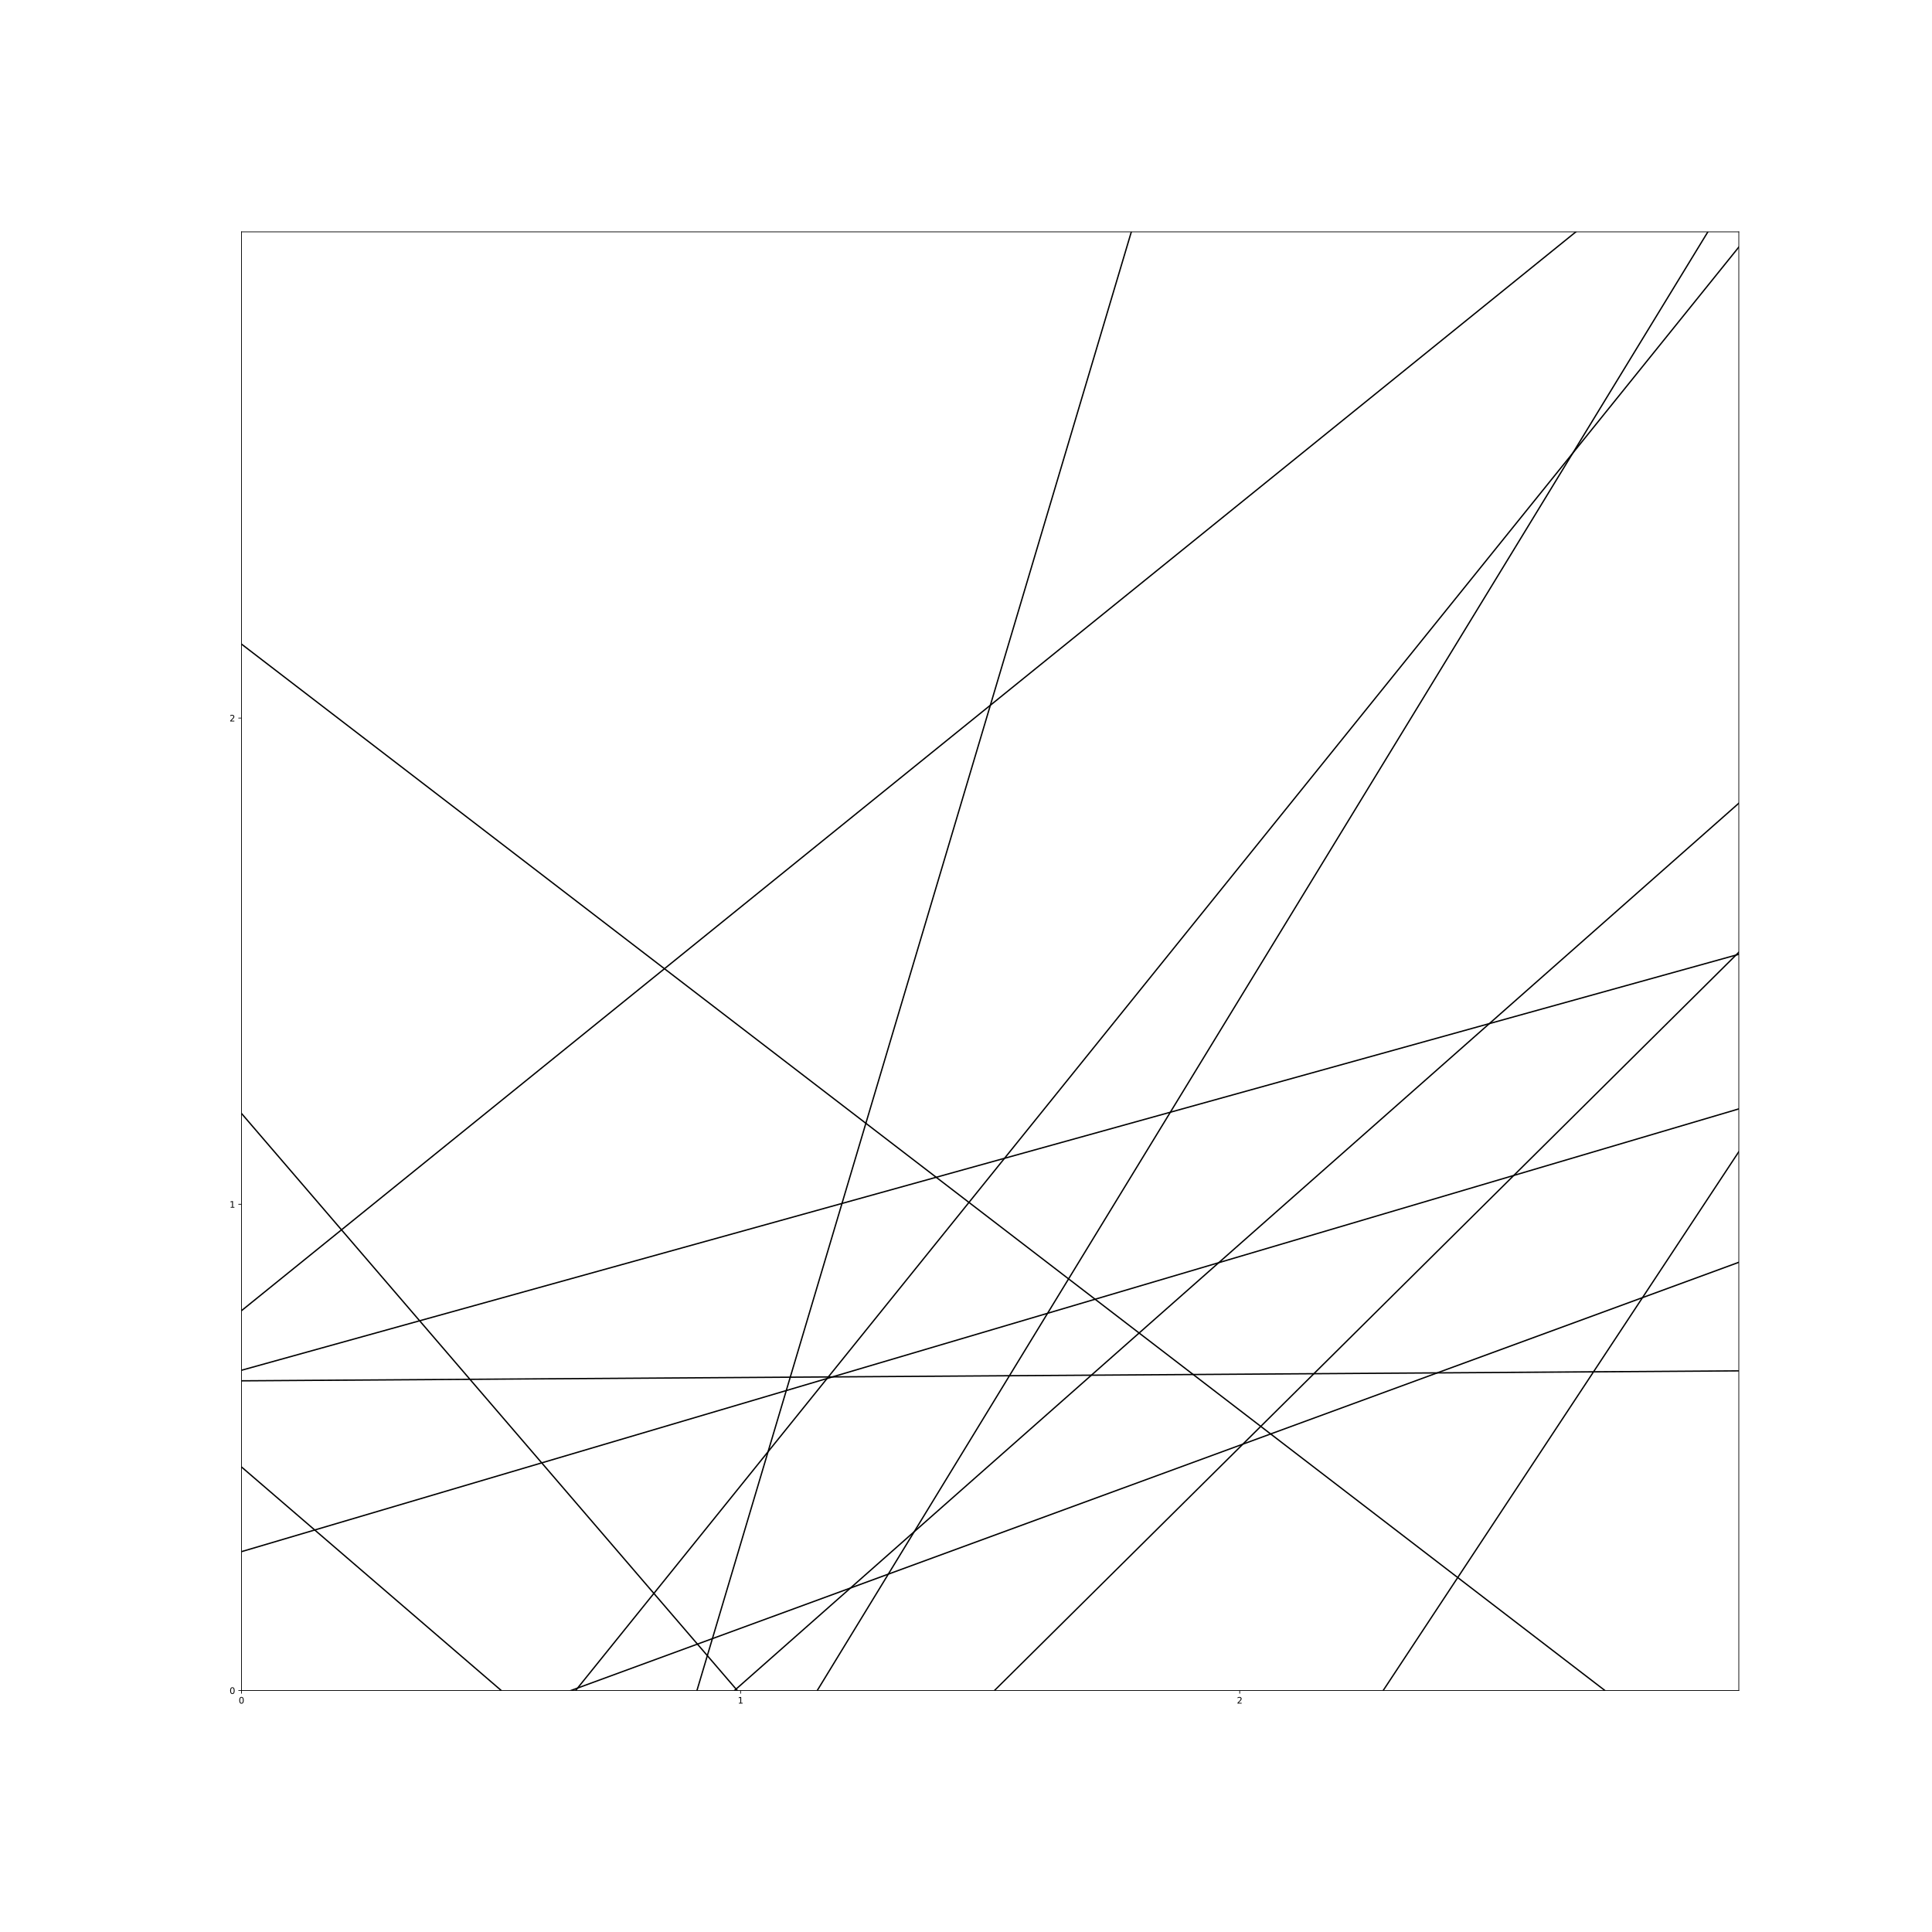
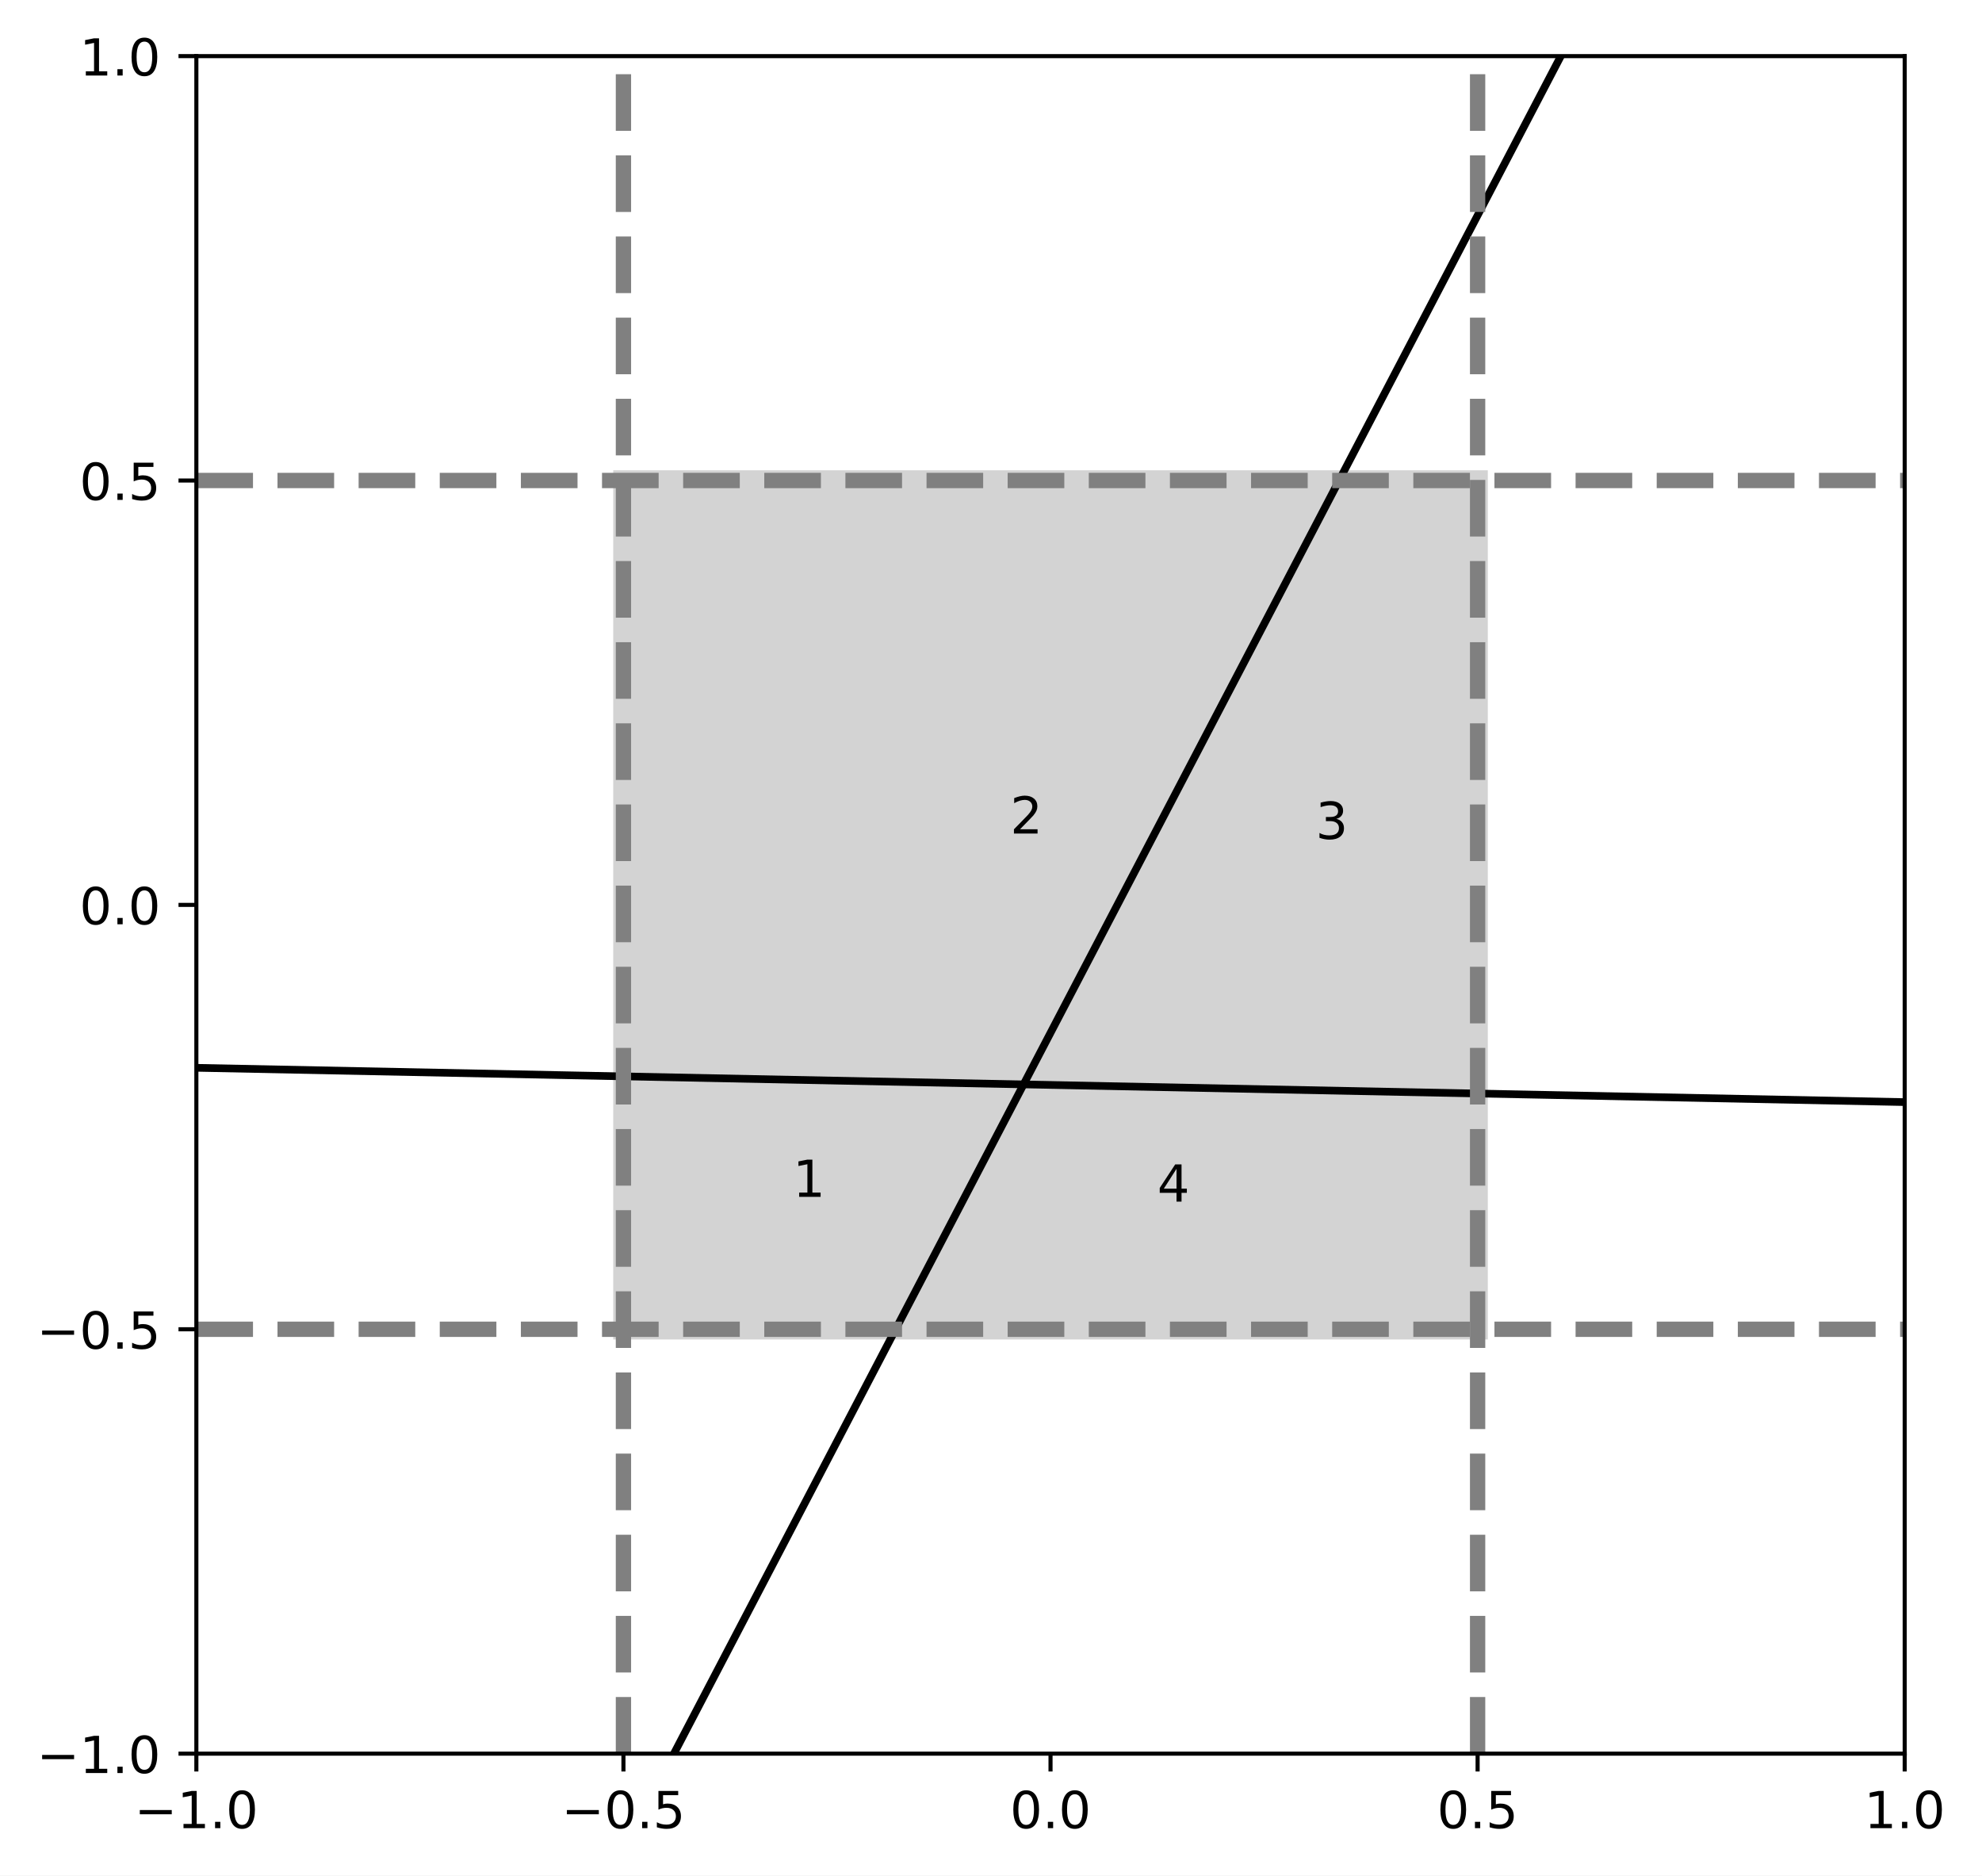
- <svg xmlns="http://www.w3.org/2000/svg" xmlns:xlink="http://www.w3.org/1999/xlink" width="2160pt" height="2160pt" viewBox="0 0 2160 2160" version="1.1">
+ <svg xmlns="http://www.w3.org/2000/svg" xmlns:xlink="http://www.w3.org/1999/xlink" width="388.434pt" height="367.517pt" viewBox="0 0 388.434 367.517" version="1.1">
  <defs>
    <style type="text/css">*{stroke-linejoin: round; stroke-linecap: butt}</style>
  </defs>
  <g id="figure_1">
    <g id="patch_1">
-       <path d="M 0 2160  L 2160 2160  L 2160 0  L 0 0  z " style="fill: #ffffff" />
+       <path d="M -0 367.517  L 388.434 367.517  L 388.434 0  L -0 0  z " style="fill: #ffffff" />
    </g>
    <g id="axes_1">
      <g id="patch_2">
-         <path d="M 270 1890  L 1944 1890  L 1944 259.2  L 270 259.2  z " style="fill: #ffffff" />
+         <path d="M 38.483 343.639  L 373.283 343.639  L 373.283 10.999  L 38.483 10.999  z " style="fill: #ffffff" />
      </g>
      <g id="patch_3">
-         <path d="M 270 1734.746  L 270 1734.746  L 270 1734.746  L 270 1734.746  L 351.858 1710.541  L 560.388 1890  L 270 1890  L 270 1734.746  z " clip-path="url(#p1b9f02c5bc)" style="fill: #ffffff; stroke: #ffffff; stroke-linejoin: miter" />
+         <path d="M 200.599 212.498  L 175.527 260.479  L 122.183 260.479  L 122.183 210.923  z " clip-path="url(#p460f803c5d)" style="fill: #ffffff; stroke: #ffffff; stroke-linejoin: miter" />
      </g>
      <g id="patch_4">
-         <path d="M 270 1465.336  L 270 1465.336  L 270 1465.336  L 270 1465.336  L 270 1465.336  L 270 1465.336  L 270 1465.336  L 270 1465.336  L 381.787 1374.959  L 469.148 1476.638  L 270 1531.962  L 270 1465.336  z " clip-path="url(#p1b9f02c5bc)" style="fill: #ffffff; stroke: #ffffff; stroke-linejoin: miter" />
+         <path d="M 200.599 212.498  L 122.183 210.923  L 122.183 210.923  L 122.183 210.923  L 238.034 94.159  L 262.435 94.159  z " clip-path="url(#p460f803c5d)" style="fill: #ffffff; stroke: #ffffff; stroke-linejoin: miter" />
      </g>
      <g id="patch_5">
-         <path d="M 270 1531.962  L 270 1531.962  L 270 1531.962  L 469.148 1476.638  L 525.368 1542.073  L 270 1543.774  L 270 1531.962  z " clip-path="url(#p1b9f02c5bc)" style="fill: #ffffff; stroke: #ffffff; stroke-linejoin: miter" />
+         <path d="M 200.599 212.498  L 262.435 94.159  L 289.583 94.159  L 289.583 214.284  z " clip-path="url(#p460f803c5d)" style="fill: #ffffff; stroke: #ffffff; stroke-linejoin: miter" />
      </g>
      <g id="patch_6">
-         <path d="M 270 1543.774  L 525.368 1542.073  L 605.639 1635.5  L 351.858 1710.541  L 270 1640.094  L 270 1640.094  L 270 1640.094  L 270 1640.094  L 270 1640.094  L 270 1640.094  L 270 1640.094  L 270 1640.094  L 270 1640.094  L 270 1543.774  z " clip-path="url(#p1b9f02c5bc)" style="fill: #ffffff; stroke: #ffffff; stroke-linejoin: miter" />
+         <path d="M 200.599 212.498  L 289.583 214.284  L 289.583 214.284  L 289.583 214.284  L 237.432 260.479  L 175.527 260.479  z " clip-path="url(#p460f803c5d)" style="fill: #ffffff; stroke: #ffffff; stroke-linejoin: miter" />
      </g>
      <g id="patch_7">
-         <path d="M 351.858 1710.541  L 270 1734.746  L 270 1640.094  z " clip-path="url(#p1b9f02c5bc)" style="fill: #ffffff; stroke: #ffffff; stroke-linejoin: miter" />
-       </g>
-       <g id="patch_8">
-         <path d="M 381.787 1374.959  L 270 1465.336  L 270 1244.85  z " clip-path="url(#p1b9f02c5bc)" style="fill: #ffffff; stroke: #ffffff; stroke-linejoin: miter" />
-       </g>
-       <g id="patch_9">
-         <path d="M 742.865 1083.037  L 381.787 1374.959  L 270 1244.85  L 270 1244.85  L 270 1244.85  L 270 1244.85  L 270 1244.85  L 270 1244.85  L 270 1244.85  L 270 1244.85  L 270 1244.85  L 270 1244.85  L 270 720.118  z " clip-path="url(#p1b9f02c5bc)" style="fill: #ffffff; stroke: #ffffff; stroke-linejoin: miter" />
-       </g>
-       <g id="patch_10">
-         <path d="M 1107.231 788.457  L 742.865 1083.037  L 270 720.118  L 270 720.118  L 270 720.118  L 270 720.118  L 270 720.118  L 270 720.118  L 270 720.118  L 270 720.118  L 270 259.2  L 1264.839 259.2  z " clip-path="url(#p1b9f02c5bc)" style="fill: #ffffff; stroke: #ffffff; stroke-linejoin: miter" />
-       </g>
-       <g id="patch_11">
-         <path d="M 1107.231 788.457  L 1264.839 259.2  L 1761.868 259.2  z " clip-path="url(#p1b9f02c5bc)" style="fill: #ffffff; stroke: #ffffff; stroke-linejoin: miter" />
-       </g>
-       <g id="patch_12">
-         <path d="M 1758.337 506.648  L 1123.07 1294.975  L 1046.665 1316.2  L 968.043 1255.859  L 1107.231 788.457  L 1761.868 259.2  L 1909.422 259.2  z " clip-path="url(#p1b9f02c5bc)" style="fill: #ffffff; stroke: #ffffff; stroke-linejoin: miter" />
-       </g>
-       <g id="patch_13">
-         <path d="M 1944 276.253  L 1944 276.253  L 1944 276.253  L 1944 276.253  L 1944 276.253  L 1944 276.253  L 1944 276.253  L 1944 276.253  L 1944 276.253  L 1944 276.253  L 1758.337 506.648  L 1909.422 259.2  L 1944 259.2  L 1944 276.253  z " clip-path="url(#p1b9f02c5bc)" style="fill: #ffffff; stroke: #ffffff; stroke-linejoin: miter" />
-       </g>
-       <g id="patch_14">
-         <path d="M 1944 898.024  L 1944 898.024  L 1944 898.024  L 1944 898.024  L 1944 898.024  L 1944 898.024  L 1944 898.024  L 1944 898.024  L 1665.13 1144.388  L 1308.452 1243.475  L 1758.337 506.648  L 1944 276.253  L 1944 898.024  z " clip-path="url(#p1b9f02c5bc)" style="fill: #ffffff; stroke: #ffffff; stroke-linejoin: miter" />
-       </g>
-       <g id="patch_15">
-         <path d="M 1944 1064.638  L 1944 1064.638  L 1944 1064.638  L 1944 1064.638  L 1944 1064.638  L 1944 1064.638  L 1944 1064.638  L 1944 1064.638  L 1944 1064.638  L 1940.809 1067.803  L 1665.13 1144.388  L 1944 898.024  L 1944 1064.638  z " clip-path="url(#p1b9f02c5bc)" style="fill: #ffffff; stroke: #ffffff; stroke-linejoin: miter" />
-       </g>
-       <g id="patch_16">
-         <path d="M 1944 1066.916  L 1944 1066.916  L 1944 1066.916  L 1940.809 1067.803  L 1944 1064.638  L 1944 1066.916  z " clip-path="url(#p1b9f02c5bc)" style="fill: #ffffff; stroke: #ffffff; stroke-linejoin: miter" />
-       </g>
-       <g id="patch_17">
-         <path d="M 1944 1239.756  L 1944 1239.756  L 1944 1239.756  L 1692.441 1314.14  L 1940.809 1067.803  L 1944 1066.916  L 1944 1239.756  z " clip-path="url(#p1b9f02c5bc)" style="fill: #ffffff; stroke: #ffffff; stroke-linejoin: miter" />
-       </g>
-       <g id="patch_18">
-         <path d="M 1944 1287.644  L 1944 1287.644  L 1944 1287.644  L 1944 1287.644  L 1944 1287.644  L 1944 1287.644  L 1944 1287.644  L 1944 1287.644  L 1944 1287.644  L 1944 1287.644  L 1944 1287.644  L 1836.342 1450.748  L 1606.899 1534.868  L 1468.967 1535.787  L 1692.441 1314.14  L 1944 1239.756  L 1944 1287.644  z " clip-path="url(#p1b9f02c5bc)" style="fill: #ffffff; stroke: #ffffff; stroke-linejoin: miter" />
-       </g>
-       <g id="patch_19">
-         <path d="M 1944 1411.278  L 1944 1411.278  L 1944 1411.278  L 1944 1411.278  L 1836.342 1450.748  L 1944 1287.644  L 1944 1411.278  z " clip-path="url(#p1b9f02c5bc)" style="fill: #ffffff; stroke: #ffffff; stroke-linejoin: miter" />
-       </g>
-       <g id="patch_20">
-         <path d="M 1944 1532.623  L 1781.586 1533.705  L 1836.342 1450.748  L 1944 1411.278  L 1944 1532.623  z " clip-path="url(#p1b9f02c5bc)" style="fill: #ffffff; stroke: #ffffff; stroke-linejoin: miter" />
-       </g>
-       <g id="patch_21">
-         <path d="M 1629.763 1763.721  L 1781.586 1533.705  L 1944 1532.623  L 1944 1890  L 1794.298 1890  z " clip-path="url(#p1b9f02c5bc)" style="fill: #ffffff; stroke: #ffffff; stroke-linejoin: miter" />
-       </g>
-       <g id="patch_22">
-         <path d="M 1629.763 1763.721  L 1794.298 1890  L 1546.412 1890  z " clip-path="url(#p1b9f02c5bc)" style="fill: #ffffff; stroke: #ffffff; stroke-linejoin: miter" />
-       </g>
-       <g id="patch_23">
-         <path d="M 822.937 1888.412  L 824.301 1890  L 821.14 1890  z " clip-path="url(#p1b9f02c5bc)" style="fill: #ffffff; stroke: #ffffff; stroke-linejoin: miter" />
-       </g>
-       <g id="patch_24">
-         <path d="M 731.042 1781.456  L 645.802 1887.234  L 638.257 1890  L 560.388 1890  L 351.858 1710.541  L 605.639 1635.5  z " clip-path="url(#p1b9f02c5bc)" style="fill: #ffffff; stroke: #ffffff; stroke-linejoin: miter" />
-       </g>
-       <g id="patch_25">
-         <path d="M 643.573 1890  L 638.257 1890  L 645.802 1887.234  z " clip-path="url(#p1b9f02c5bc)" style="fill: #ffffff; stroke: #ffffff; stroke-linejoin: miter" />
-       </g>
-       <g id="patch_26">
-         <path d="M 779.735 1838.13  L 790.809 1851.019  L 779.201 1890  L 643.573 1890  L 645.802 1887.234  z " clip-path="url(#p1b9f02c5bc)" style="fill: #ffffff; stroke: #ffffff; stroke-linejoin: miter" />
-       </g>
-       <g id="patch_27">
-         <path d="M 822.937 1888.412  L 821.14 1890  L 779.201 1890  L 790.809 1851.019  z " clip-path="url(#p1b9f02c5bc)" style="fill: #ffffff; stroke: #ffffff; stroke-linejoin: miter" />
-       </g>
-       <g id="patch_28">
-         <path d="M 1389.55 1614.555  L 1420.582 1603.177  L 1629.763 1763.721  L 1546.412 1890  L 1111.834 1890  z " clip-path="url(#p1b9f02c5bc)" style="fill: #ffffff; stroke: #ffffff; stroke-linejoin: miter" />
-       </g>
-       <g id="patch_29">
-         <path d="M 993.144 1759.888  L 1389.55 1614.555  L 1111.834 1890  L 913.702 1890  z " clip-path="url(#p1b9f02c5bc)" style="fill: #ffffff; stroke: #ffffff; stroke-linejoin: miter" />
-       </g>
-       <g id="patch_30">
-         <path d="M 950.878 1775.384  L 993.144 1759.888  L 913.702 1890  L 824.301 1890  L 822.937 1888.412  z " clip-path="url(#p1b9f02c5bc)" style="fill: #ffffff; stroke: #ffffff; stroke-linejoin: miter" />
-       </g>
-       <g id="patch_31">
-         <path d="M 796.475 1831.993  L 950.878 1775.384  L 822.937 1888.412  L 790.809 1851.019  z " clip-path="url(#p1b9f02c5bc)" style="fill: #ffffff; stroke: #ffffff; stroke-linejoin: miter" />
-       </g>
-       <g id="patch_32">
-         <path d="M 796.475 1831.993  L 790.809 1851.019  L 779.735 1838.13  z " clip-path="url(#p1b9f02c5bc)" style="fill: #ffffff; stroke: #ffffff; stroke-linejoin: miter" />
-       </g>
-       <g id="patch_33">
-         <path d="M 645.802 1887.234  L 731.042 1781.456  L 779.735 1838.13  z " clip-path="url(#p1b9f02c5bc)" style="fill: #ffffff; stroke: #ffffff; stroke-linejoin: miter" />
-       </g>
-       <g id="patch_34">
-         <path d="M 858.698 1623.043  L 796.475 1831.993  L 779.735 1838.13  L 731.042 1781.456  z " clip-path="url(#p1b9f02c5bc)" style="fill: #ffffff; stroke: #ffffff; stroke-linejoin: miter" />
-       </g>
-       <g id="patch_35">
-         <path d="M 879.066 1554.649  L 858.698 1623.043  L 731.042 1781.456  L 605.639 1635.5  z " clip-path="url(#p1b9f02c5bc)" style="fill: #ffffff; stroke: #ffffff; stroke-linejoin: miter" />
-       </g>
-       <g id="patch_36">
-         <path d="M 968.043 1255.859  L 941.362 1345.454  L 469.148 1476.638  L 381.787 1374.959  L 742.865 1083.037  z " clip-path="url(#p1b9f02c5bc)" style="fill: #ffffff; stroke: #ffffff; stroke-linejoin: miter" />
-       </g>
-       <g id="patch_37">
-         <path d="M 883.521 1539.687  L 525.368 1542.073  L 469.148 1476.638  L 941.362 1345.454  z " clip-path="url(#p1b9f02c5bc)" style="fill: #ffffff; stroke: #ffffff; stroke-linejoin: miter" />
-       </g>
-       <g id="patch_38">
-         <path d="M 879.066 1554.649  L 605.639 1635.5  L 525.368 1542.073  L 883.521 1539.687  z " clip-path="url(#p1b9f02c5bc)" style="fill: #ffffff; stroke: #ffffff; stroke-linejoin: miter" />
-       </g>
-       <g id="patch_39">
-         <path d="M 924.683 1541.161  L 858.698 1623.043  L 879.066 1554.649  z " clip-path="url(#p1b9f02c5bc)" style="fill: #ffffff; stroke: #ffffff; stroke-linejoin: miter" />
-       </g>
-       <g id="patch_40">
-         <path d="M 930.73 1539.373  L 1128.59 1538.055  L 1022.1 1712.464  L 950.878 1775.384  L 796.475 1831.993  L 858.698 1623.043  L 924.683 1541.161  z " clip-path="url(#p1b9f02c5bc)" style="fill: #ffffff; stroke: #ffffff; stroke-linejoin: miter" />
-       </g>
-       <g id="patch_41">
-         <path d="M 950.878 1775.384  L 1022.1 1712.464  L 993.144 1759.888  z " clip-path="url(#p1b9f02c5bc)" style="fill: #ffffff; stroke: #ffffff; stroke-linejoin: miter" />
-       </g>
-       <g id="patch_42">
-         <path d="M 1220.213 1537.444  L 1333.948 1536.687  L 1409.554 1594.714  L 1389.55 1614.555  L 993.144 1759.888  L 1022.1 1712.464  z " clip-path="url(#p1b9f02c5bc)" style="fill: #ffffff; stroke: #ffffff; stroke-linejoin: miter" />
-       </g>
-       <g id="patch_43">
-         <path d="M 1220.213 1537.444  L 1022.1 1712.464  L 1128.59 1538.055  z " clip-path="url(#p1b9f02c5bc)" style="fill: #ffffff; stroke: #ffffff; stroke-linejoin: miter" />
-       </g>
-       <g id="patch_44">
-         <path d="M 926.099 1539.403  L 924.683 1541.161  L 879.066 1554.649  L 883.521 1539.687  z " clip-path="url(#p1b9f02c5bc)" style="fill: #ffffff; stroke: #ffffff; stroke-linejoin: miter" />
-       </g>
-       <g id="patch_45">
-         <path d="M 941.362 1345.454  L 968.043 1255.859  L 1046.665 1316.2  z " clip-path="url(#p1b9f02c5bc)" style="fill: #ffffff; stroke: #ffffff; stroke-linejoin: miter" />
-       </g>
-       <g id="patch_46">
-         <path d="M 926.099 1539.403  L 883.521 1539.687  L 941.362 1345.454  L 1046.665 1316.2  L 1083.305 1344.321  z " clip-path="url(#p1b9f02c5bc)" style="fill: #ffffff; stroke: #ffffff; stroke-linejoin: miter" />
-       </g>
-       <g id="patch_47">
-         <path d="M 1171.2 1468.267  L 930.73 1539.373  L 926.099 1539.403  L 1083.305 1344.321  L 1194.685 1429.804  z " clip-path="url(#p1b9f02c5bc)" style="fill: #ffffff; stroke: #ffffff; stroke-linejoin: miter" />
-       </g>
-       <g id="patch_48">
-         <path d="M 1171.2 1468.267  L 1194.685 1429.804  L 1224.331 1452.557  z " clip-path="url(#p1b9f02c5bc)" style="fill: #ffffff; stroke: #ffffff; stroke-linejoin: miter" />
-       </g>
-       <g id="patch_49">
-         <path d="M 1220.213 1537.444  L 1128.59 1538.055  L 1171.2 1468.267  L 1224.331 1452.557  L 1273.545 1490.328  z " clip-path="url(#p1b9f02c5bc)" style="fill: #ffffff; stroke: #ffffff; stroke-linejoin: miter" />
-       </g>
-       <g id="patch_50">
-         <path d="M 1220.213 1537.444  L 1273.545 1490.328  L 1333.948 1536.687  z " clip-path="url(#p1b9f02c5bc)" style="fill: #ffffff; stroke: #ffffff; stroke-linejoin: miter" />
-       </g>
-       <g id="patch_51">
-         <path d="M 1389.55 1614.555  L 1409.554 1594.714  L 1420.582 1603.177  z " clip-path="url(#p1b9f02c5bc)" style="fill: #ffffff; stroke: #ffffff; stroke-linejoin: miter" />
-       </g>
-       <g id="patch_52">
-         <path d="M 1606.899 1534.868  L 1781.586 1533.705  L 1629.763 1763.721  L 1420.582 1603.177  z " clip-path="url(#p1b9f02c5bc)" style="fill: #ffffff; stroke: #ffffff; stroke-linejoin: miter" />
-       </g>
-       <g id="patch_53">
-         <path d="M 1468.967 1535.787  L 1606.899 1534.868  L 1420.582 1603.177  L 1409.554 1594.714  z " clip-path="url(#p1b9f02c5bc)" style="fill: #ffffff; stroke: #ffffff; stroke-linejoin: miter" />
-       </g>
-       <g id="patch_54">
-         <path d="M 1468.967 1535.787  L 1409.554 1594.714  L 1333.948 1536.687  z " clip-path="url(#p1b9f02c5bc)" style="fill: #ffffff; stroke: #ffffff; stroke-linejoin: miter" />
-       </g>
-       <g id="patch_55">
-         <path d="M 1362.57 1411.681  L 1692.441 1314.14  L 1468.967 1535.787  L 1333.948 1536.687  L 1273.545 1490.328  z " clip-path="url(#p1b9f02c5bc)" style="fill: #ffffff; stroke: #ffffff; stroke-linejoin: miter" />
-       </g>
-       <g id="patch_56">
-         <path d="M 1362.57 1411.681  L 1273.545 1490.328  L 1224.331 1452.557  z " clip-path="url(#p1b9f02c5bc)" style="fill: #ffffff; stroke: #ffffff; stroke-linejoin: miter" />
-       </g>
-       <g id="patch_57">
-         <path d="M 1308.452 1243.475  L 1665.13 1144.388  L 1362.57 1411.681  L 1224.331 1452.557  L 1194.685 1429.804  z " clip-path="url(#p1b9f02c5bc)" style="fill: #ffffff; stroke: #ffffff; stroke-linejoin: miter" />
-       </g>
-       <g id="patch_58">
-         <path d="M 1123.07 1294.975  L 1308.452 1243.475  L 1194.685 1429.804  L 1083.305 1344.321  z " clip-path="url(#p1b9f02c5bc)" style="fill: #ffffff; stroke: #ffffff; stroke-linejoin: miter" />
-       </g>
-       <g id="patch_59">
-         <path d="M 1123.07 1294.975  L 1083.305 1344.321  L 1046.665 1316.2  z " clip-path="url(#p1b9f02c5bc)" style="fill: #ffffff; stroke: #ffffff; stroke-linejoin: miter" />
-       </g>
-       <g id="patch_60">
-         <path d="M 1107.231 788.457  L 968.043 1255.859  L 742.865 1083.037  z " clip-path="url(#p1b9f02c5bc)" style="fill: #ffffff; stroke: #ffffff; stroke-linejoin: miter" />
-       </g>
-       <g id="patch_61">
-         <path d="M 1308.452 1243.475  L 1123.07 1294.975  L 1758.337 506.648  z " clip-path="url(#p1b9f02c5bc)" style="fill: #ffffff; stroke: #ffffff; stroke-linejoin: miter" />
-       </g>
-       <g id="patch_62">
-         <path d="M 1940.809 1067.803  L 1692.441 1314.14  L 1362.57 1411.681  L 1665.13 1144.388  z " clip-path="url(#p1b9f02c5bc)" style="fill: #ffffff; stroke: #ffffff; stroke-linejoin: miter" />
-       </g>
-       <g id="patch_63">
-         <path d="M 1781.586 1533.705  L 1606.899 1534.868  L 1836.342 1450.748  z " clip-path="url(#p1b9f02c5bc)" style="fill: #ffffff; stroke: #ffffff; stroke-linejoin: miter" />
-       </g>
-       <g id="patch_64">
-         <path d="M 1171.2 1468.267  L 1128.59 1538.055  L 930.73 1539.373  z " clip-path="url(#p1b9f02c5bc)" style="fill: #ffffff; stroke: #ffffff; stroke-linejoin: miter" />
-       </g>
-       <g id="patch_65">
-         <path d="M 926.099 1539.403  L 930.73 1539.373  L 924.683 1541.161  z " clip-path="url(#p1b9f02c5bc)" style="fill: #ffffff; stroke: #ffffff; stroke-linejoin: miter" />
+         <path d="M 122.183 260.479  L 289.583 260.479  L 289.583 94.159  L 122.183 94.159  z " clip-path="url(#p460f803c5d)" style="fill: #d3d3d3; stroke: #d3d3d3; stroke-width: 4; stroke-linejoin: miter" />
      </g>
      <g id="matplotlib.axis_1">
        <g id="xtick_1">
          <g id="line2d_1">
            <defs>
-               <path id="meaaef75dbf" d="M 0 0  L 0 3.5  " style="stroke: #000000; stroke-width: 0.8" />
+               <path id="mf932f9f7bb" d="M 0 0  L 0 3.5  " style="stroke: #000000; stroke-width: 0.8" />
            </defs>
            <g>
-               <use xlink:href="#meaaef75dbf" x="270" y="1890" style="stroke: #000000; stroke-width: 0.8" />
+               <use xlink:href="#mf932f9f7bb" x="38.483" y="343.639" style="stroke: #000000; stroke-width: 0.8" />
            </g>
          </g>
          <g id="text_1">
-             <g transform="translate(266.8188 1904.598)scale(0.1 -0.1)">
+             <g transform="translate(26.34141 358.2377)scale(0.1 -0.1)">
              <defs>
+                 <path id="DejaVuSans-2212" d="M 678 2272  L 4684 2272  L 4684 1741  L 678 1741  L 678 2272  z " transform="scale(0.015625)" />
+                 <path id="DejaVuSans-31" d="M 794 531  L 1825 531  L 1825 4091  L 703 3866  L 703 4441  L 1819 4666  L 2450 4666  L 2450 531  L 3481 531  L 3481 0  L 794 0  L 794 531  z " transform="scale(0.015625)" />
+                 <path id="DejaVuSans-2e" d="M 684 794  L 1344 794  L 1344 0  L 684 0  L 684 794  z " transform="scale(0.015625)" />
                <path id="DejaVuSans-30" d="M 2034 4250  Q 1547 4250 1301 3770  Q 1056 3291 1056 2328  Q 1056 1369 1301 889  Q 1547 409 2034 409  Q 2525 409 2770 889  Q 3016 1369 3016 2328  Q 3016 3291 2770 3770  Q 2525 4250 2034 4250  z M 2034 4750  Q 2819 4750 3233 4129  Q 3647 3509 3647 2328  Q 3647 1150 3233 529  Q 2819 -91 2034 -91  Q 1250 -91 836 529  Q 422 1150 422 2328  Q 422 3509 836 4129  Q 1250 4750 2034 4750  z " transform="scale(0.015625)" />
              </defs>
-               <use xlink:href="#DejaVuSans-30" />
+               <use xlink:href="#DejaVuSans-2212" />
+               <use xlink:href="#DejaVuSans-31" x="83.789" />
+               <use xlink:href="#DejaVuSans-2e" x="147.412" />
+               <use xlink:href="#DejaVuSans-30" x="179.199" />
            </g>
          </g>
        </g>
        <g id="xtick_2">
          <g id="line2d_2">
            <g>
-               <use xlink:href="#meaaef75dbf" x="828" y="1890" style="stroke: #000000; stroke-width: 0.8" />
+               <use xlink:href="#mf932f9f7bb" x="122.183" y="343.639" style="stroke: #000000; stroke-width: 0.8" />
            </g>
          </g>
          <g id="text_2">
-             <g transform="translate(824.8188 1904.598)scale(0.1 -0.1)">
+             <g transform="translate(110.0414 358.2377)scale(0.1 -0.1)">
              <defs>
-                 <path id="DejaVuSans-31" d="M 794 531  L 1825 531  L 1825 4091  L 703 3866  L 703 4441  L 1819 4666  L 2450 4666  L 2450 531  L 3481 531  L 3481 0  L 794 0  L 794 531  z " transform="scale(0.015625)" />
+                 <path id="DejaVuSans-35" d="M 691 4666  L 3169 4666  L 3169 4134  L 1269 4134  L 1269 2991  Q 1406 3038 1543 3061  Q 1681 3084 1819 3084  Q 2600 3084 3056 2656  Q 3513 2228 3513 1497  Q 3513 744 3044 326  Q 2575 -91 1722 -91  Q 1428 -91 1123 -41  Q 819 9 494 109  L 494 744  Q 775 591 1075 516  Q 1375 441 1709 441  Q 2250 441 2565 725  Q 2881 1009 2881 1497  Q 2881 1984 2565 2268  Q 2250 2553 1709 2553  Q 1456 2553 1204 2497  Q 953 2441 691 2322  L 691 4666  z " transform="scale(0.015625)" />
              </defs>
-               <use xlink:href="#DejaVuSans-31" />
+               <use xlink:href="#DejaVuSans-2212" />
+               <use xlink:href="#DejaVuSans-30" x="83.789" />
+               <use xlink:href="#DejaVuSans-2e" x="147.412" />
+               <use xlink:href="#DejaVuSans-35" x="179.199" />
            </g>
          </g>
        </g>
        <g id="xtick_3">
          <g id="line2d_3">
            <g>
-               <use xlink:href="#meaaef75dbf" x="1386" y="1890" style="stroke: #000000; stroke-width: 0.8" />
+               <use xlink:href="#mf932f9f7bb" x="205.883" y="343.639" style="stroke: #000000; stroke-width: 0.8" />
            </g>
          </g>
          <g id="text_3">
-             <g transform="translate(1382.819 1904.598)scale(0.1 -0.1)">
-               <defs>
-                 <path id="DejaVuSans-32" d="M 1228 531  L 3431 531  L 3431 0  L 469 0  L 469 531  Q 828 903 1448 1529  Q 2069 2156 2228 2338  Q 2531 2678 2651 2914  Q 2772 3150 2772 3378  Q 2772 3750 2511 3984  Q 2250 4219 1831 4219  Q 1534 4219 1204 4116  Q 875 4013 500 3803  L 500 4441  Q 881 4594 1212 4672  Q 1544 4750 1819 4750  Q 2544 4750 2975 4387  Q 3406 4025 3406 3419  Q 3406 3131 3298 2873  Q 3191 2616 2906 2266  Q 2828 2175 2409 1742  Q 1991 1309 1228 531  z " transform="scale(0.015625)" />
-               </defs>
-               <use xlink:href="#DejaVuSans-32" />
+             <g transform="translate(197.9313 358.2377)scale(0.1 -0.1)">
+               <use xlink:href="#DejaVuSans-30" />
+               <use xlink:href="#DejaVuSans-2e" x="63.623" />
+               <use xlink:href="#DejaVuSans-30" x="95.41" />
+             </g>
+           </g>
+         </g>
+         <g id="xtick_4">
+           <g id="line2d_4">
+             <g>
+               <use xlink:href="#mf932f9f7bb" x="289.583" y="343.639" style="stroke: #000000; stroke-width: 0.8" />
+             </g>
+           </g>
+           <g id="text_4">
+             <g transform="translate(281.6313 358.2377)scale(0.1 -0.1)">
+               <use xlink:href="#DejaVuSans-30" />
+               <use xlink:href="#DejaVuSans-2e" x="63.623" />
+               <use xlink:href="#DejaVuSans-35" x="95.41" />
+             </g>
+           </g>
+         </g>
+         <g id="xtick_5">
+           <g id="line2d_5">
+             <g>
+               <use xlink:href="#mf932f9f7bb" x="373.283" y="343.639" style="stroke: #000000; stroke-width: 0.8" />
+             </g>
+           </g>
+           <g id="text_5">
+             <g transform="translate(365.3313 358.2377)scale(0.1 -0.1)">
+               <use xlink:href="#DejaVuSans-31" />
+               <use xlink:href="#DejaVuSans-2e" x="63.623" />
+               <use xlink:href="#DejaVuSans-30" x="95.41" />
            </g>
          </g>
        </g>
      </g>
      <g id="matplotlib.axis_2">
        <g id="ytick_1">
-           <g id="line2d_4">
+           <g id="line2d_6">
            <defs>
-               <path id="m01e6772b74" d="M 0 0  L -3.5 0  " style="stroke: #000000; stroke-width: 0.8" />
+               <path id="mc2106334c0" d="M 0 0  L -3.5 0  " style="stroke: #000000; stroke-width: 0.8" />
            </defs>
            <g>
-               <use xlink:href="#m01e6772b74" x="270" y="1890" style="stroke: #000000; stroke-width: 0.8" />
-             </g>
-           </g>
-           <g id="text_4">
-             <g transform="translate(256.6375 1893.799)scale(0.1 -0.1)">
-               <use xlink:href="#DejaVuSans-30" />
+               <use xlink:href="#mc2106334c0" x="38.483" y="343.639" style="stroke: #000000; stroke-width: 0.8" />
+             </g>
+           </g>
+           <g id="text_6">
+             <g transform="translate(7.2 347.4384)scale(0.1 -0.1)">
+               <use xlink:href="#DejaVuSans-2212" />
+               <use xlink:href="#DejaVuSans-31" x="83.789" />
+               <use xlink:href="#DejaVuSans-2e" x="147.412" />
+               <use xlink:href="#DejaVuSans-30" x="179.199" />
            </g>
          </g>
        </g>
        <g id="ytick_2">
-           <g id="line2d_5">
-             <g>
-               <use xlink:href="#m01e6772b74" x="270" y="1346.4" style="stroke: #000000; stroke-width: 0.8" />
-             </g>
-           </g>
-           <g id="text_5">
-             <g transform="translate(256.6375 1350.199)scale(0.1 -0.1)">
+           <g id="line2d_7">
+             <g>
+               <use xlink:href="#mc2106334c0" x="38.483" y="260.479" style="stroke: #000000; stroke-width: 0.8" />
+             </g>
+           </g>
+           <g id="text_7">
+             <g transform="translate(7.2 264.2784)scale(0.1 -0.1)">
+               <use xlink:href="#DejaVuSans-2212" />
+               <use xlink:href="#DejaVuSans-30" x="83.789" />
+               <use xlink:href="#DejaVuSans-2e" x="147.412" />
+               <use xlink:href="#DejaVuSans-35" x="179.199" />
+             </g>
+           </g>
+         </g>
+         <g id="ytick_3">
+           <g id="line2d_8">
+             <g>
+               <use xlink:href="#mc2106334c0" x="38.483" y="177.319" style="stroke: #000000; stroke-width: 0.8" />
+             </g>
+           </g>
+           <g id="text_8">
+             <g transform="translate(15.57969 181.1184)scale(0.1 -0.1)">
+               <use xlink:href="#DejaVuSans-30" />
+               <use xlink:href="#DejaVuSans-2e" x="63.623" />
+               <use xlink:href="#DejaVuSans-30" x="95.41" />
+             </g>
+           </g>
+         </g>
+         <g id="ytick_4">
+           <g id="line2d_9">
+             <g>
+               <use xlink:href="#mc2106334c0" x="38.483" y="94.159" style="stroke: #000000; stroke-width: 0.8" />
+             </g>
+           </g>
+           <g id="text_9">
+             <g transform="translate(15.57969 97.95844)scale(0.1 -0.1)">
+               <use xlink:href="#DejaVuSans-30" />
+               <use xlink:href="#DejaVuSans-2e" x="63.623" />
+               <use xlink:href="#DejaVuSans-35" x="95.41" />
+             </g>
+           </g>
+         </g>
+         <g id="ytick_5">
+           <g id="line2d_10">
+             <g>
+               <use xlink:href="#mc2106334c0" x="38.483" y="10.999" style="stroke: #000000; stroke-width: 0.8" />
+             </g>
+           </g>
+           <g id="text_10">
+             <g transform="translate(15.57969 14.79844)scale(0.1 -0.1)">
              <use xlink:href="#DejaVuSans-31" />
-             </g>
-           </g>
-         </g>
-         <g id="ytick_3">
-           <g id="line2d_6">
-             <g>
-               <use xlink:href="#m01e6772b74" x="270" y="802.8" style="stroke: #000000; stroke-width: 0.8" />
-             </g>
-           </g>
-           <g id="text_6">
-             <g transform="translate(256.6375 806.5992)scale(0.1 -0.1)">
-               <use xlink:href="#DejaVuSans-32" />
-             </g>
-           </g>
-         </g>
-       </g>
-       <g id="line2d_7">
-         <path d="M 270 2025.014  L 1944 1411.278  " clip-path="url(#p1b9f02c5bc)" style="fill: none; stroke: #000000; stroke-width: 1.5; stroke-linecap: square" />
-       </g>
-       <g id="line2d_8">
-         <path d="M 270 1734.746  L 1944 1239.756  " clip-path="url(#p1b9f02c5bc)" style="fill: none; stroke: #000000; stroke-width: 1.5; stroke-linecap: square" />
-       </g>
-       <g id="line2d_9">
-         <path d="M 270 1640.094  L 875.287 2161  " clip-path="url(#p1b9f02c5bc)" style="fill: none; stroke: #000000; stroke-width: 1.5; stroke-linecap: square" />
-       </g>
-       <g id="line2d_10">
-         <path clip-path="url(#p1b9f02c5bc)" style="fill: none; stroke: #000000; stroke-width: 1.5; stroke-linecap: square" />
+               <use xlink:href="#DejaVuSans-2e" x="63.623" />
+               <use xlink:href="#DejaVuSans-30" x="95.41" />
+             </g>
+           </g>
+         </g>
      </g>
      <g id="line2d_11">
-         <path d="M 425.19 2161  L 1944 276.253  " clip-path="url(#p1b9f02c5bc)" style="fill: none; stroke: #000000; stroke-width: 1.5; stroke-linecap: square" />
+         <path d="M 119.074 368.517  L 312.159 -1  " clip-path="url(#p460f803c5d)" style="fill: none; stroke: #000000; stroke-width: 1.5; stroke-linecap: square" />
      </g>
      <g id="line2d_12">
-         <path d="M 270 1465.336  L 1944 111.951  " clip-path="url(#p1b9f02c5bc)" style="fill: none; stroke: #000000; stroke-width: 1.5; stroke-linecap: square" />
+         <path d="M 38.483 209.243  L 373.283 215.964  " clip-path="url(#p460f803c5d)" style="fill: none; stroke: #000000; stroke-width: 1.5; stroke-linecap: square" />
      </g>
      <g id="line2d_13">
-         <path d="M 270 1531.962  L 1944 1066.916  " clip-path="url(#p1b9f02c5bc)" style="fill: none; stroke: #000000; stroke-width: 1.5; stroke-linecap: square" />
+         <path d="M 122.183 343.639  L 122.183 10.999  " clip-path="url(#p460f803c5d)" style="fill: none; stroke-dasharray: 11.1,4.8; stroke-dashoffset: 0; stroke: #808080; stroke-width: 3" />
      </g>
      <g id="line2d_14">
-         <path d="M 270 1543.774  L 1944 1532.623  " clip-path="url(#p1b9f02c5bc)" style="fill: none; stroke: #000000; stroke-width: 1.5; stroke-linecap: square" />
+         <path d="M 289.583 343.639  L 289.583 10.999  " clip-path="url(#p460f803c5d)" style="fill: none; stroke-dasharray: 11.1,4.8; stroke-dashoffset: 0; stroke: #808080; stroke-width: 3" />
      </g>
      <g id="line2d_15">
-         <path d="M 514.383 2161  L 1944 898.024  " clip-path="url(#p1b9f02c5bc)" style="fill: none; stroke: #000000; stroke-width: 1.5; stroke-linecap: square" />
+         <path d="M 38.483 260.479  L 373.283 260.479  " clip-path="url(#p460f803c5d)" style="fill: none; stroke-dasharray: 11.1,4.8; stroke-dashoffset: 0; stroke: #808080; stroke-width: 3" />
      </g>
      <g id="line2d_16">
-         <path d="M 270 1244.85  L 1057.139 2161  " clip-path="url(#p1b9f02c5bc)" style="fill: none; stroke: #000000; stroke-width: 1.5; stroke-linecap: square" />
-       </g>
-       <g id="line2d_17">
-         <path d="M 698.5 2161  L 1342.324 -1  " clip-path="url(#p1b9f02c5bc)" style="fill: none; stroke: #000000; stroke-width: 1.5; stroke-linecap: square" />
-       </g>
-       <g id="line2d_18">
-         <path d="M 748.237 2161  L 1944 202.568  " clip-path="url(#p1b9f02c5bc)" style="fill: none; stroke: #000000; stroke-width: 1.5; stroke-linecap: square" />
-       </g>
-       <g id="line2d_19">
-         <path clip-path="url(#p1b9f02c5bc)" style="fill: none; stroke: #000000; stroke-width: 1.5; stroke-linecap: square" />
-       </g>
-       <g id="line2d_20">
-         <path d="M 838.6 2161  L 1944 1064.638  " clip-path="url(#p1b9f02c5bc)" style="fill: none; stroke: #000000; stroke-width: 1.5; stroke-linecap: square" />
-       </g>
-       <g id="line2d_21">
-         <path d="M 1662.784 2161  L 1944 2079.051  " clip-path="url(#p1b9f02c5bc)" style="fill: none; stroke: #000000; stroke-width: 1.5; stroke-linecap: square" />
-       </g>
-       <g id="line2d_22">
-         <path clip-path="url(#p1b9f02c5bc)" style="fill: none; stroke: #000000; stroke-width: 1.5; stroke-linecap: square" />
-       </g>
-       <g id="line2d_23">
-         <path clip-path="url(#p1b9f02c5bc)" style="fill: none; stroke: #000000; stroke-width: 1.5; stroke-linecap: square" />
-       </g>
-       <g id="line2d_24">
-         <path clip-path="url(#p1b9f02c5bc)" style="fill: none; stroke: #000000; stroke-width: 1.5; stroke-linecap: square" />
-       </g>
-       <g id="line2d_25">
-         <path d="M 270 720.118  L 1944 2004.895  " clip-path="url(#p1b9f02c5bc)" style="fill: none; stroke: #000000; stroke-width: 1.5; stroke-linecap: square" />
-       </g>
-       <g id="line2d_26">
-         <path clip-path="url(#p1b9f02c5bc)" style="fill: none; stroke: #000000; stroke-width: 1.5; stroke-linecap: square" />
-       </g>
-       <g id="line2d_27">
-         <path d="M 1367.536 2161  L 1944 1287.644  " clip-path="url(#p1b9f02c5bc)" style="fill: none; stroke: #000000; stroke-width: 1.5; stroke-linecap: square" />
-       </g>
-       <g id="line2d_28">
-         <path clip-path="url(#p1b9f02c5bc)" style="fill: none; stroke: #000000; stroke-width: 1.5; stroke-linecap: square" />
-       </g>
-       <g id="line2d_29">
-         <path clip-path="url(#p1b9f02c5bc)" style="fill: none; stroke: #000000; stroke-width: 1.5; stroke-linecap: square" />
-       </g>
-       <g id="patch_66">
-         <path d="M 270 1890  L 270 259.2  " style="fill: none; stroke: #000000; stroke-width: 0.8; stroke-linejoin: miter; stroke-linecap: square" />
-       </g>
-       <g id="patch_67">
-         <path d="M 1944 1890  L 1944 259.2  " style="fill: none; stroke: #000000; stroke-width: 0.8; stroke-linejoin: miter; stroke-linecap: square" />
-       </g>
-       <g id="patch_68">
-         <path d="M 270 1890  L 1944 1890  " style="fill: none; stroke: #000000; stroke-width: 0.8; stroke-linejoin: miter; stroke-linecap: square" />
-       </g>
-       <g id="patch_69">
-         <path d="M 270 259.2  L 1944 259.2  " style="fill: none; stroke: #000000; stroke-width: 0.8; stroke-linejoin: miter; stroke-linecap: square" />
+         <path d="M 38.483 94.159  L 373.283 94.159  " clip-path="url(#p460f803c5d)" style="fill: none; stroke-dasharray: 11.1,4.8; stroke-dashoffset: 0; stroke: #808080; stroke-width: 3" />
+       </g>
+       <g id="patch_8">
+         <path d="M 38.483 343.639  L 38.483 10.999  " style="fill: none; stroke: #000000; stroke-width: 0.8; stroke-linejoin: miter; stroke-linecap: square" />
+       </g>
+       <g id="patch_9">
+         <path d="M 373.283 343.639  L 373.283 10.999  " style="fill: none; stroke: #000000; stroke-width: 0.8; stroke-linejoin: miter; stroke-linecap: square" />
+       </g>
+       <g id="patch_10">
+         <path d="M 38.483 343.639  L 373.283 343.639  " style="fill: none; stroke: #000000; stroke-width: 0.8; stroke-linejoin: miter; stroke-linecap: square" />
+       </g>
+       <g id="patch_11">
+         <path d="M 38.483 10.999  L 373.283 10.999  " style="fill: none; stroke: #000000; stroke-width: 0.8; stroke-linejoin: miter; stroke-linecap: square" />
+       </g>
+       <g id="text_11">
+         <g transform="translate(155.3827 234.5263)scale(0.1 -0.1)">
+           <use xlink:href="#DejaVuSans-31" />
+         </g>
+       </g>
+       <g id="text_12">
+         <g transform="translate(197.9802 163.3344)scale(0.1 -0.1)">
+           <defs>
+             <path id="DejaVuSans-32" d="M 1228 531  L 3431 531  L 3431 0  L 469 0  L 469 531  Q 828 903 1448 1529  Q 2069 2156 2228 2338  Q 2531 2678 2651 2914  Q 2772 3150 2772 3378  Q 2772 3750 2511 3984  Q 2250 4219 1831 4219  Q 1534 4219 1204 4116  Q 875 4013 500 3803  L 500 4441  Q 881 4594 1212 4672  Q 1544 4750 1819 4750  Q 2544 4750 2975 4387  Q 3406 4025 3406 3419  Q 3406 3131 3298 2873  Q 3191 2616 2906 2266  Q 2828 2175 2409 1742  Q 1991 1309 1228 531  z " transform="scale(0.015625)" />
+           </defs>
+           <use xlink:href="#DejaVuSans-32" />
+         </g>
+       </g>
+       <g id="text_13">
+         <g transform="translate(257.8303 164.3934)scale(0.1 -0.1)">
+           <defs>
+             <path id="DejaVuSans-33" d="M 2597 2516  Q 3050 2419 3304 2112  Q 3559 1806 3559 1356  Q 3559 666 3084 287  Q 2609 -91 1734 -91  Q 1441 -91 1130 -33  Q 819 25 488 141  L 488 750  Q 750 597 1062 519  Q 1375 441 1716 441  Q 2309 441 2620 675  Q 2931 909 2931 1356  Q 2931 1769 2642 2001  Q 2353 2234 1838 2234  L 1294 2234  L 1294 2753  L 1863 2753  Q 2328 2753 2575 2939  Q 2822 3125 2822 3475  Q 2822 3834 2567 4026  Q 2313 4219 1838 4219  Q 1578 4219 1281 4162  Q 984 4106 628 3988  L 628 4550  Q 988 4650 1302 4700  Q 1616 4750 1894 4750  Q 2613 4750 3031 4423  Q 3450 4097 3450 3541  Q 3450 3153 3228 2886  Q 3006 2619 2597 2516  z " transform="scale(0.015625)" />
+           </defs>
+           <use xlink:href="#DejaVuSans-33" />
+         </g>
+       </g>
+       <g id="text_14">
+         <g transform="translate(226.7971 235.4623)scale(0.1 -0.1)">
+           <defs>
+             <path id="DejaVuSans-34" d="M 2419 4116  L 825 1625  L 2419 1625  L 2419 4116  z M 2253 4666  L 3047 4666  L 3047 1625  L 3713 1625  L 3713 1100  L 3047 1100  L 3047 0  L 2419 0  L 2419 1100  L 313 1100  L 313 1709  L 2253 4666  z " transform="scale(0.015625)" />
+           </defs>
+           <use xlink:href="#DejaVuSans-34" />
+         </g>
      </g>
    </g>
  </g>
  <defs>
-     <clipPath id="p1b9f02c5bc">
-       <rect x="270" y="259.2" width="1674" height="1630.8" />
+     <clipPath id="p460f803c5d">
+       <rect x="38.483" y="10.999" width="334.8" height="332.64" />
    </clipPath>
  </defs>
</svg>
